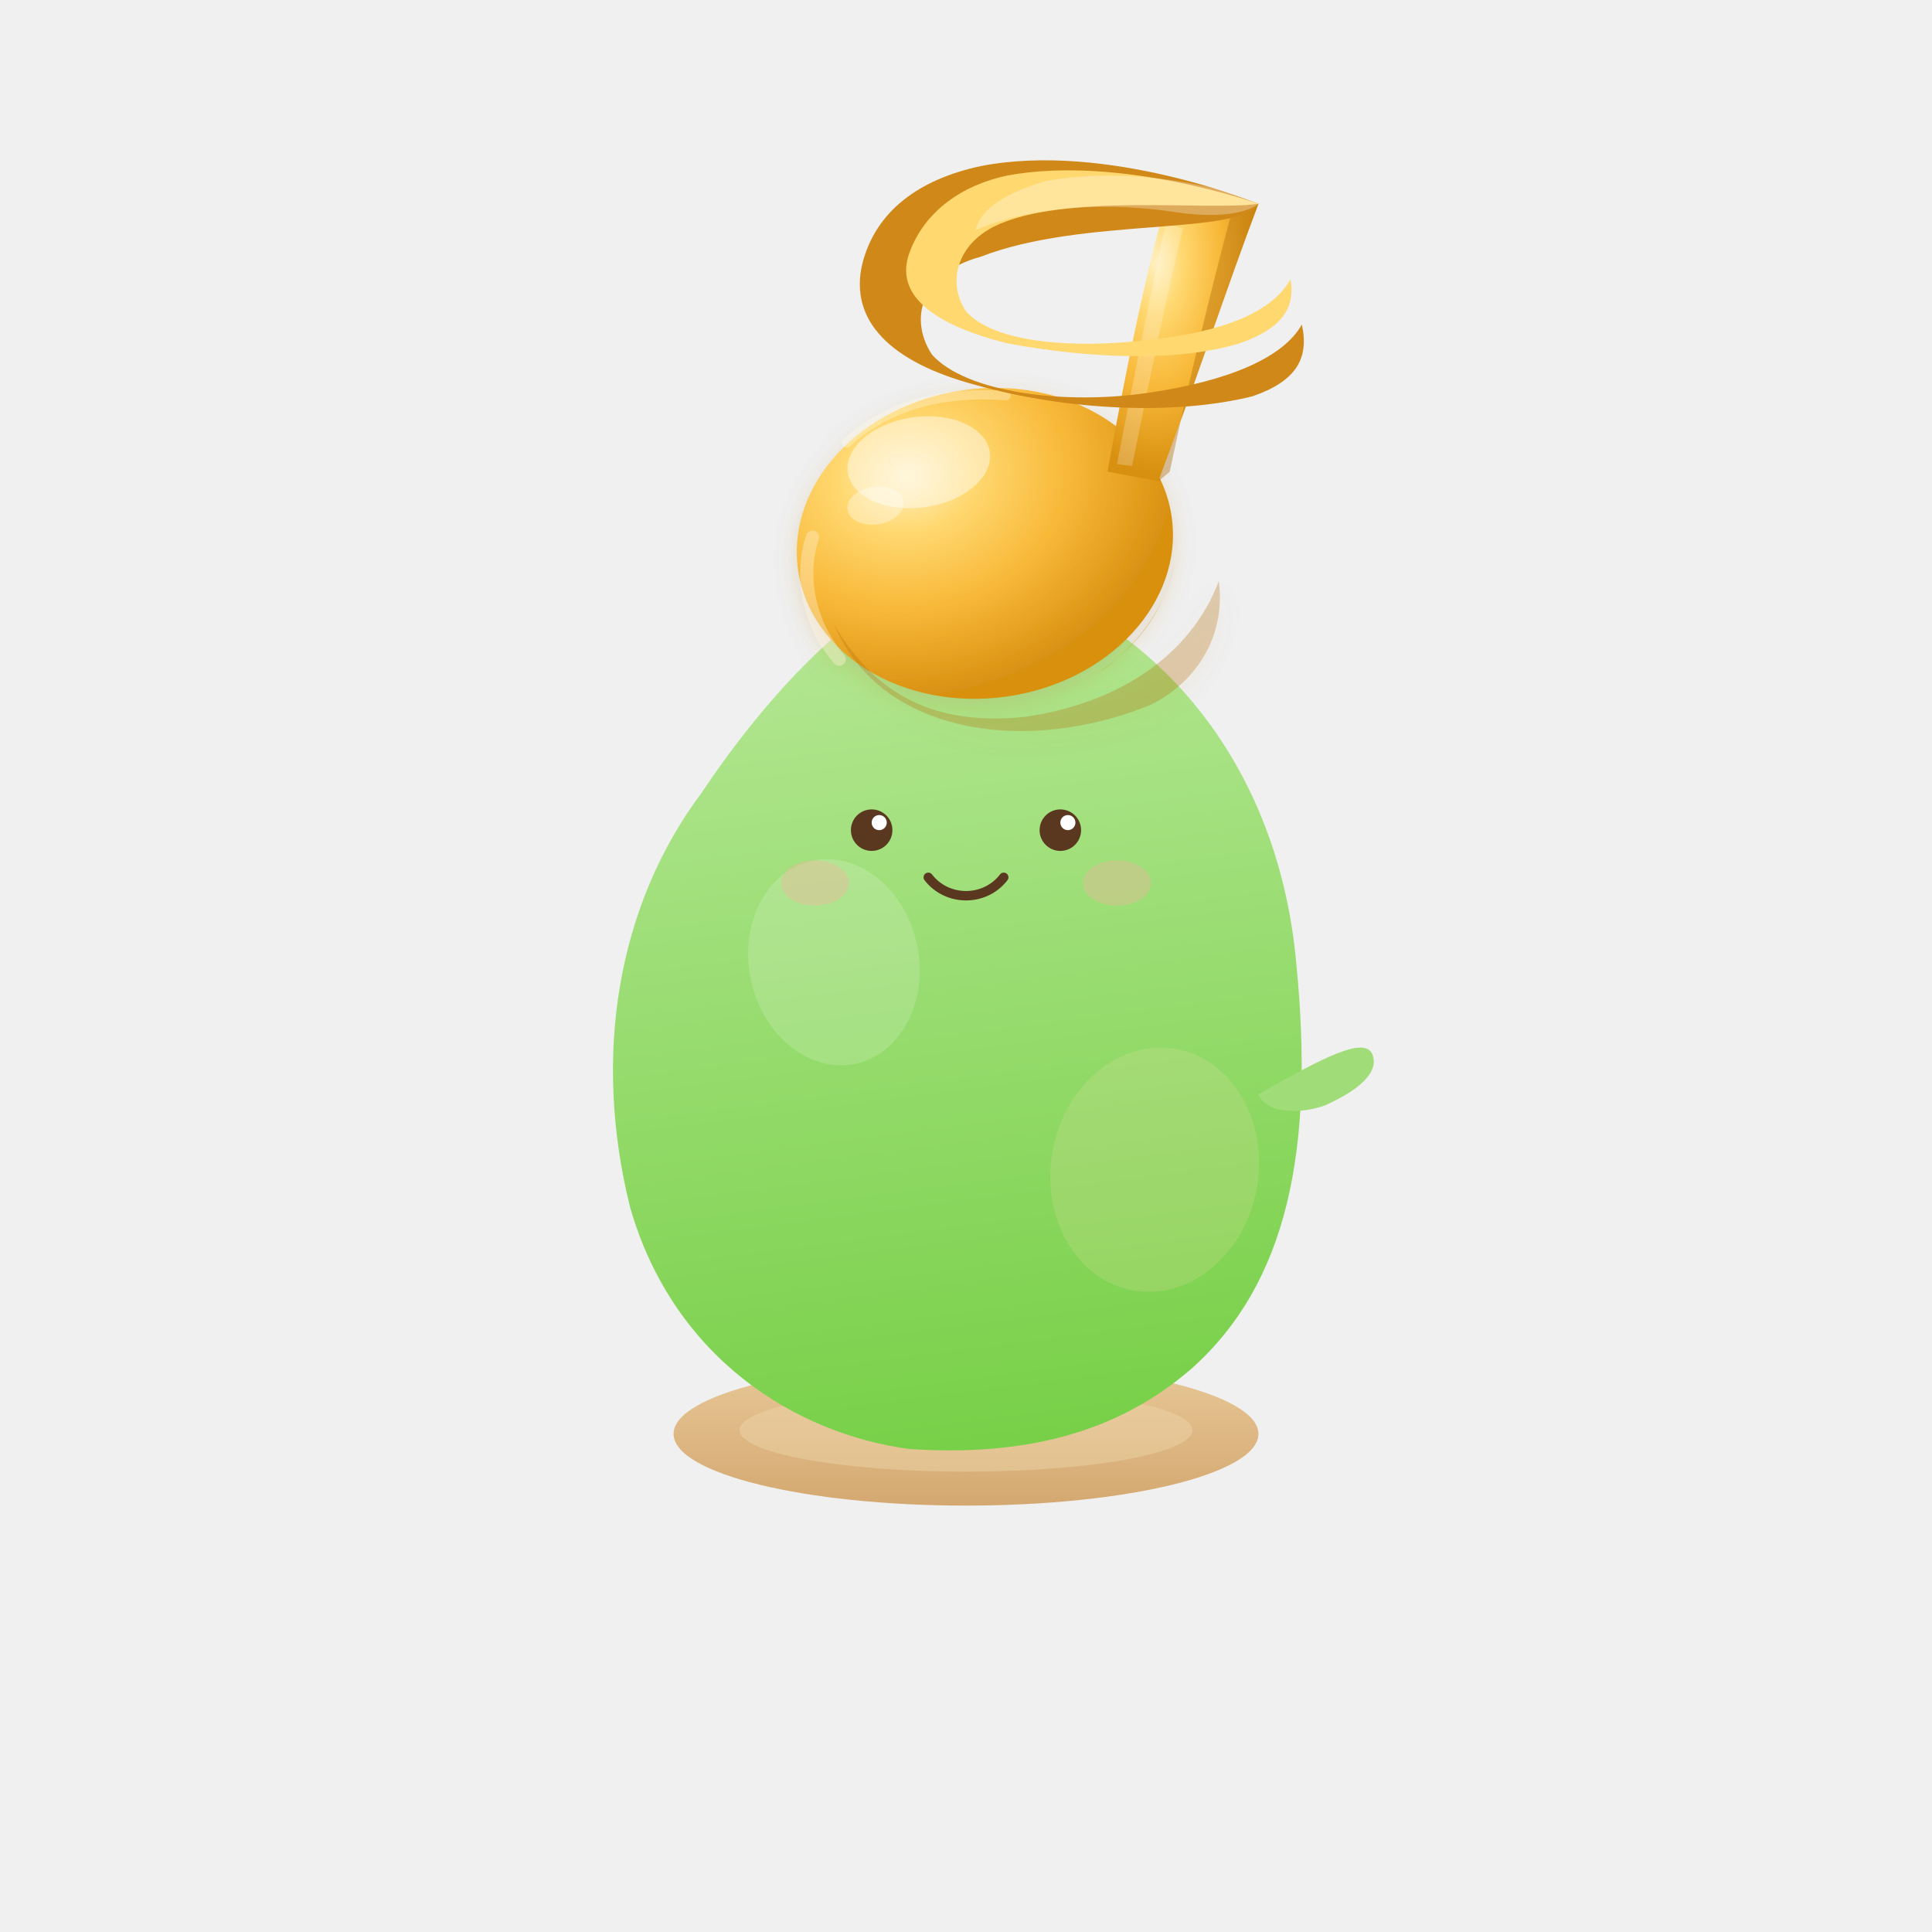
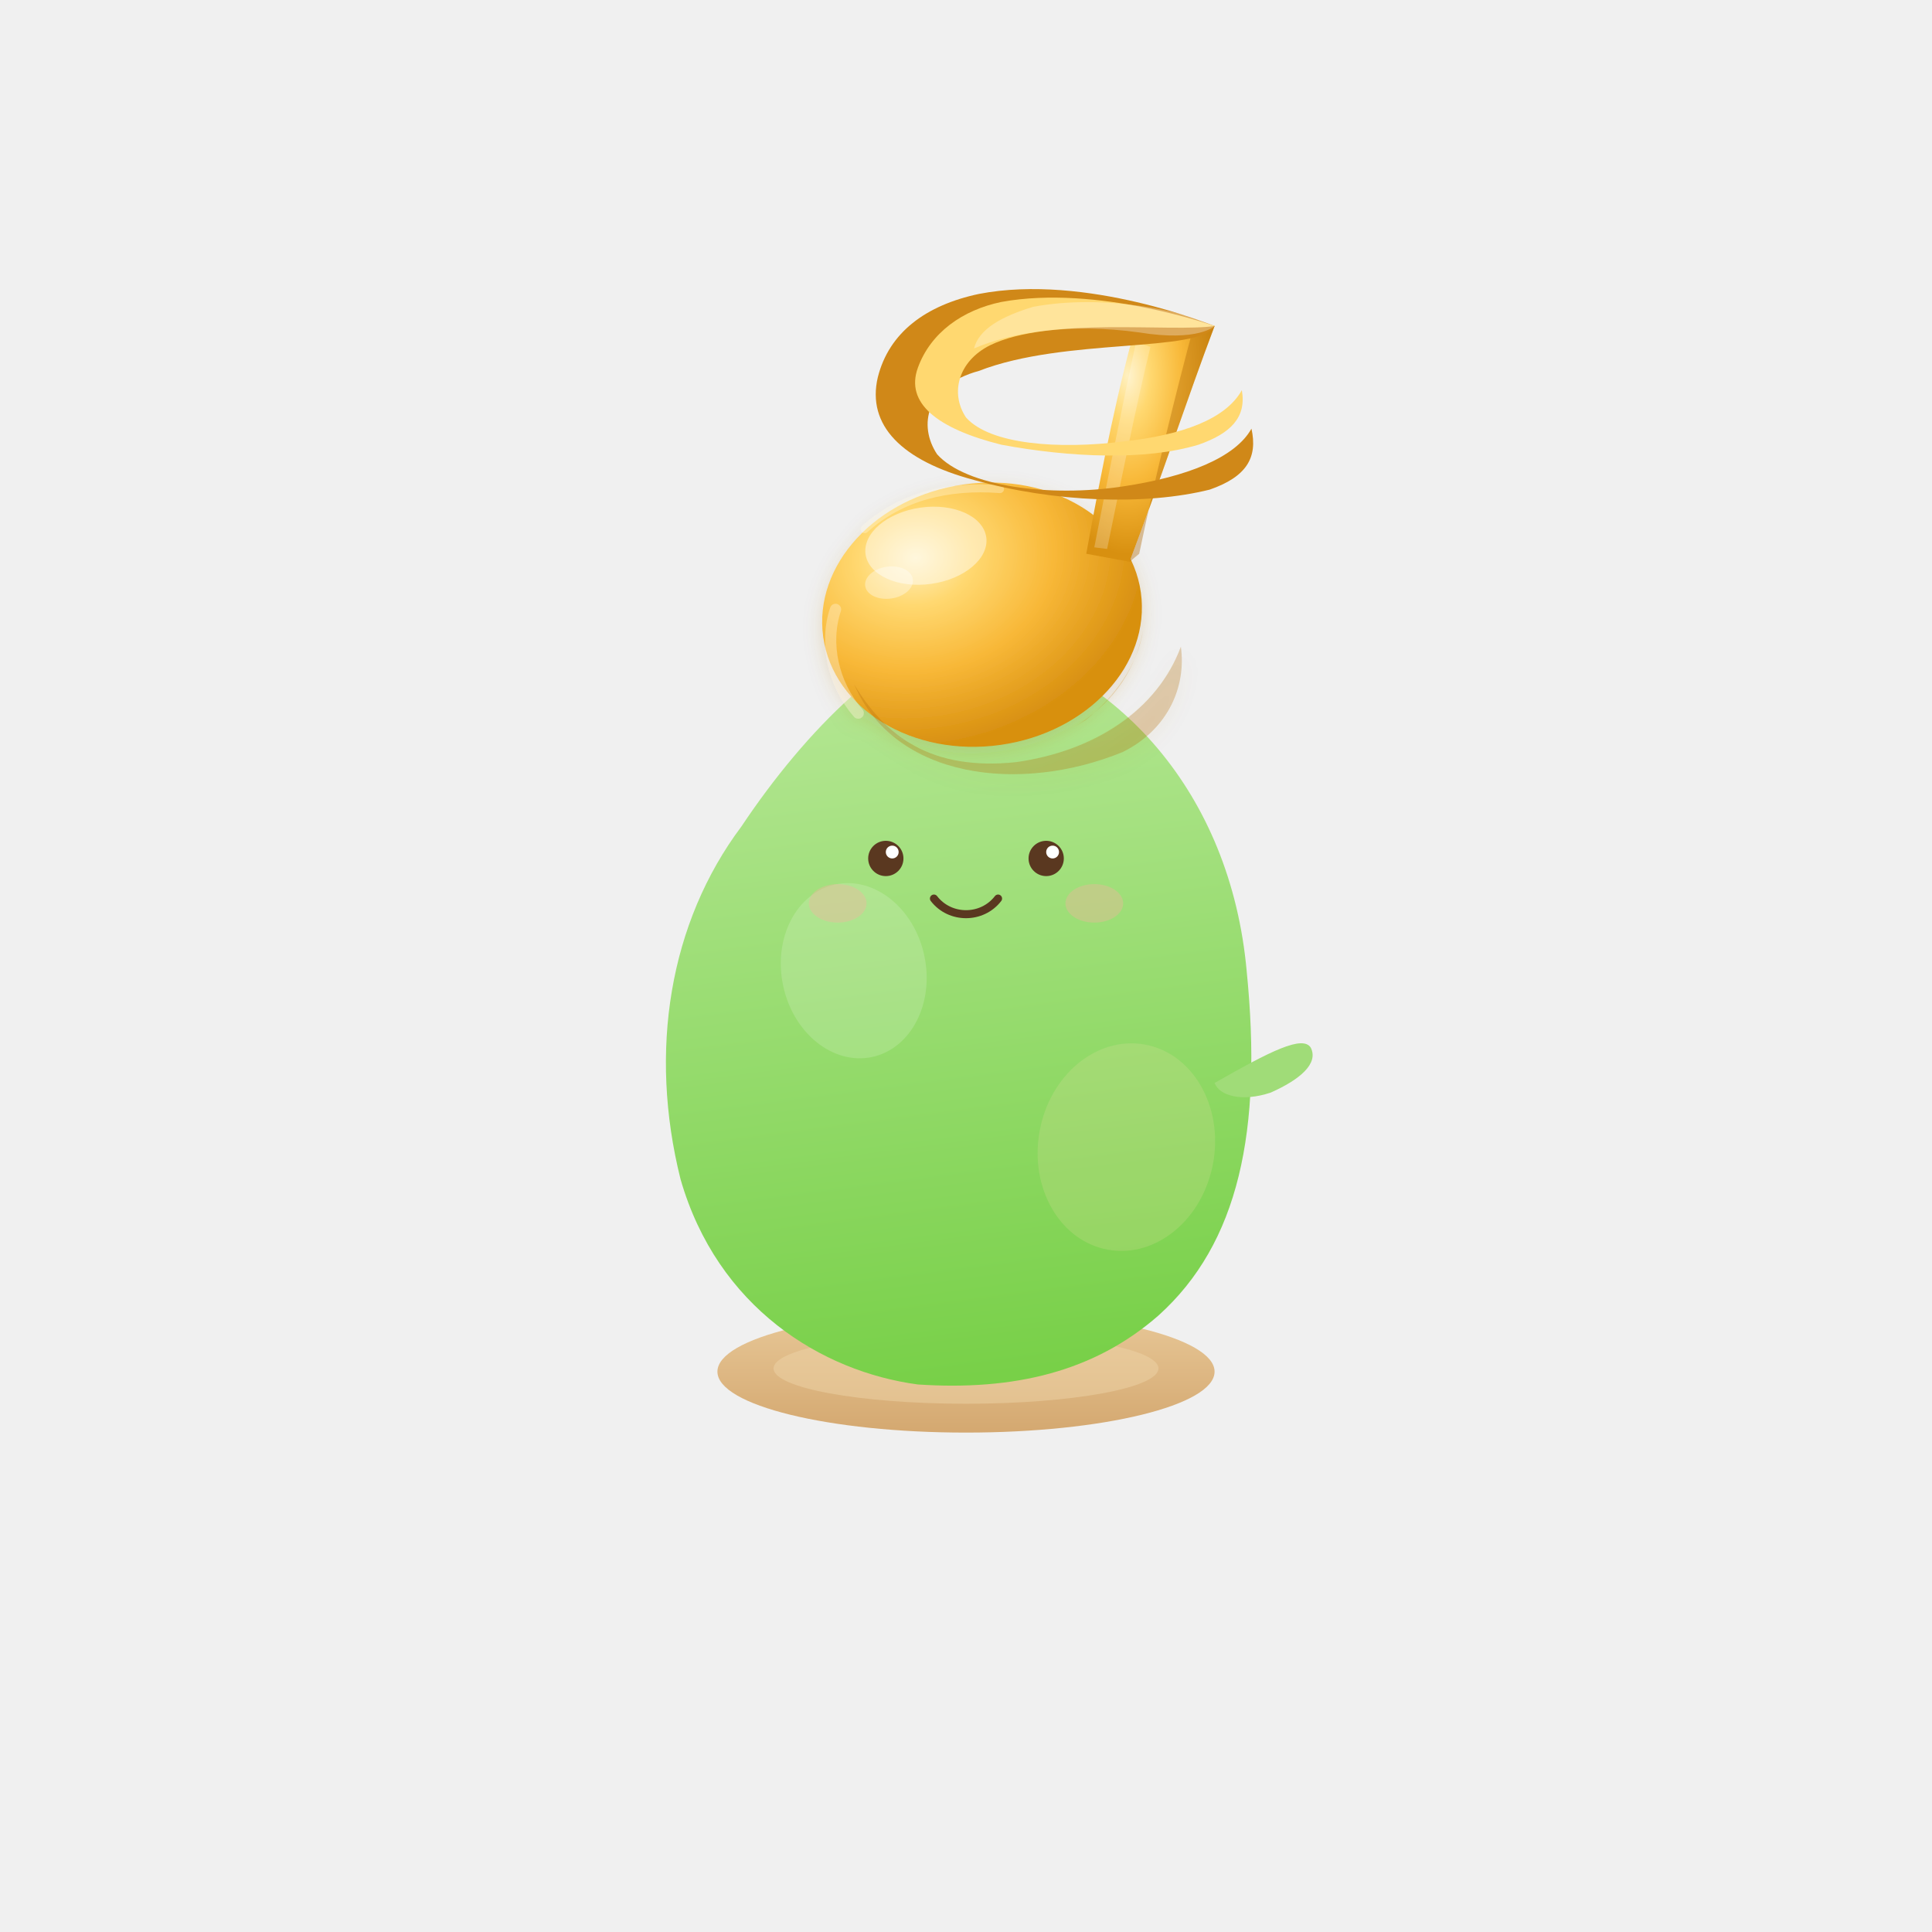
<svg xmlns="http://www.w3.org/2000/svg" viewBox="0 0 1024 1024" width="1024" height="1024">
  <defs>
    <linearGradient id="sproutGrad" x1="0.3" y1="0" x2="0.4" y2="1">
      <stop offset="0%" stop-color="#B8E898" />
      <stop offset="100%" stop-color="#78D048" />
    </linearGradient>
    <linearGradient id="soilGrad" x1="0.5" y1="0" x2="0.5" y2="1">
      <stop offset="0%" stop-color="#E8C898" />
      <stop offset="100%" stop-color="#D4A870" />
    </linearGradient>
    <radialGradient id="noteGrad" cx="0.32" cy="0.25" r="0.72">
      <stop offset="0%" stop-color="#FFF0C0" />
      <stop offset="25%" stop-color="#FFD870" />
      <stop offset="60%" stop-color="#F8B838" />
      <stop offset="100%" stop-color="#D89010" />
    </radialGradient>
    <filter id="noteShadow" x="-20%" y="-15%" width="140%" height="140%">
      <feDropShadow dx="0" dy="4" stdDeviation="6" flood-color="#B87820" flood-opacity="0.2" />
    </filter>
  </defs>
-   <g transform="translate(512, 540)">
+   <g transform="translate(512, 540) scale(0.85)">
    <ellipse cx="0" cy="220" rx="155" ry="38" fill="url(#soilGrad)" />
    <ellipse cx="0" cy="218" rx="120" ry="22" fill="#EDD4A8" opacity="0.5" />
    <path d="       M 0 -240       C 95 -220, 165 -140, 175 -30       C 185 70, 170 140, 120 185       C 80 220, 30 232, -30 228       C -90 220, -155 180, -178 100       C -198 20, -185 -60, -140 -120       C -100 -180, -45 -235, 0 -240       Z     " fill="url(#sproutGrad)" />
    <ellipse cx="-70" cy="-30" rx="45" ry="55" fill="#FFFFFF" fill-opacity="0.16" transform="rotate(-12, -70, -30)" />
    <ellipse cx="100" cy="80" rx="55" ry="65" fill="#F8E0B0" fill-opacity="0.18" transform="rotate(10, 100, 80)" />
    <g filter="url(#noteShadow)">
      <ellipse cx="10" cy="-252" rx="100" ry="82" fill="url(#noteGrad)" transform="rotate(-8, 10, -252)" />
      <path d="         M -75 -220         C -58 -158, 18 -138, 85 -155         C 115 -165, 130 -190, 130 -215         C 110 -178, 68 -158, 18 -158         C -35 -160, -60 -185, -75 -220         Z       " fill="#B06808" opacity="0.28" transform="rotate(-8, 10, -252)" />
      <path d="         M 65 -178         C 85 -190, 102 -208, 108 -228         C 98 -200, 80 -185, 58 -175         Z       " fill="#C87808" opacity="0.22" transform="rotate(-8, 10, -252)" />
      <ellipse cx="-25" cy="-295" rx="38" ry="24" fill="#FFFFFF" fill-opacity="0.45" transform="rotate(-8, -25, -295)" />
      <ellipse cx="-48" cy="-272" rx="15" ry="10" fill="#FFFFFF" fill-opacity="0.35" transform="rotate(-8, -48, -272)" />
      <path d="         M -80 -268         C -90 -248, -88 -222, -75 -202       " stroke="#FFF0D0" stroke-width="7" stroke-linecap="round" fill="none" opacity="0.40" transform="rotate(-8, 10, -252)" />
      <path d="         M -55 -315         C -30 -332, 0 -335, 32 -328       " stroke="#FFF8E0" stroke-width="5" stroke-linecap="round" fill="none" opacity="0.35" transform="rotate(-8, 10, -252)" />
    </g>
    <path d="       M 75 -290       C 85 -345, 95 -395, 108 -440       L 155 -432       C 138 -387, 122 -338, 102 -285       Z     " fill="url(#noteGrad)" />
    <path d="       M 108 -290       C 118 -338, 130 -387, 142 -432       L 155 -432       C 138 -387, 122 -338, 102 -285       Z     " fill="#B06808" opacity="0.40" />
    <path d="       M 80 -294       C 89 -340, 98 -385, 106 -422       L 115 -419       C 106 -382, 97 -337, 88 -293       Z     " fill="#FFFFFF" fill-opacity="0.22" />
    <path d="       M 155 -432       C 155 -432, 75 -465, 8 -452       C -25 -445, -48 -428, -55 -400       C -62 -370, -40 -348, 5 -336       C 55 -322, 112 -320, 152 -330       C 175 -338, 182 -350, 178 -368       C 168 -350, 138 -338, 98 -332       C 52 -325, 0 -332, -18 -352       C -30 -370, -25 -395, 8 -404       C 62 -425, 145 -415, 155 -432       Z     " fill="#D08818" />
    <path d="       M 155 -432       C 155 -432, 82 -458, 22 -447       C -2 -442, -22 -428, -30 -406       C -38 -384, -18 -368, 22 -358       C 65 -350, 112 -348, 145 -358       C 165 -365, 175 -375, 172 -392       C 162 -374, 135 -364, 98 -360       C 58 -355, 15 -358, 0 -375       C -10 -390, -5 -410, 15 -420       C 52 -438, 128 -428, 155 -432       Z     " fill="#FFD870" />
    <path d="       M 155 -432       C 135 -442, 85 -452, 42 -444       C 22 -438, 8 -430, 5 -418       C 28 -428, 65 -434, 108 -428       C 145 -422, 155 -432, 155 -432       Z     " fill="#FFFFFF" fill-opacity="0.30" />
    <path d="       M 155 40       C 190 20, 210 10, 215 18       C 220 28, 208 38, 190 46       C 172 52, 158 48, 155 40       Z     " fill="#A0DC78" />
    <circle cx="-50" cy="-100" r="11" fill="#5A3820" />
    <circle cx="50" cy="-100" r="11" fill="#5A3820" />
    <circle cx="-46" cy="-104" r="4" fill="#FFFFFF" />
    <circle cx="54" cy="-104" r="4" fill="#FFFFFF" />
    <path d="       M -20 -75       C -10 -62, 10 -62, 20 -75     " stroke="#5A3820" stroke-width="5" stroke-linecap="round" fill="none" />
    <ellipse cx="-80" cy="-72" rx="18" ry="12" fill="#F8B0A0" opacity="0.35" />
    <ellipse cx="80" cy="-72" rx="18" ry="12" fill="#F8B0A0" opacity="0.35" />
  </g>
</svg>
